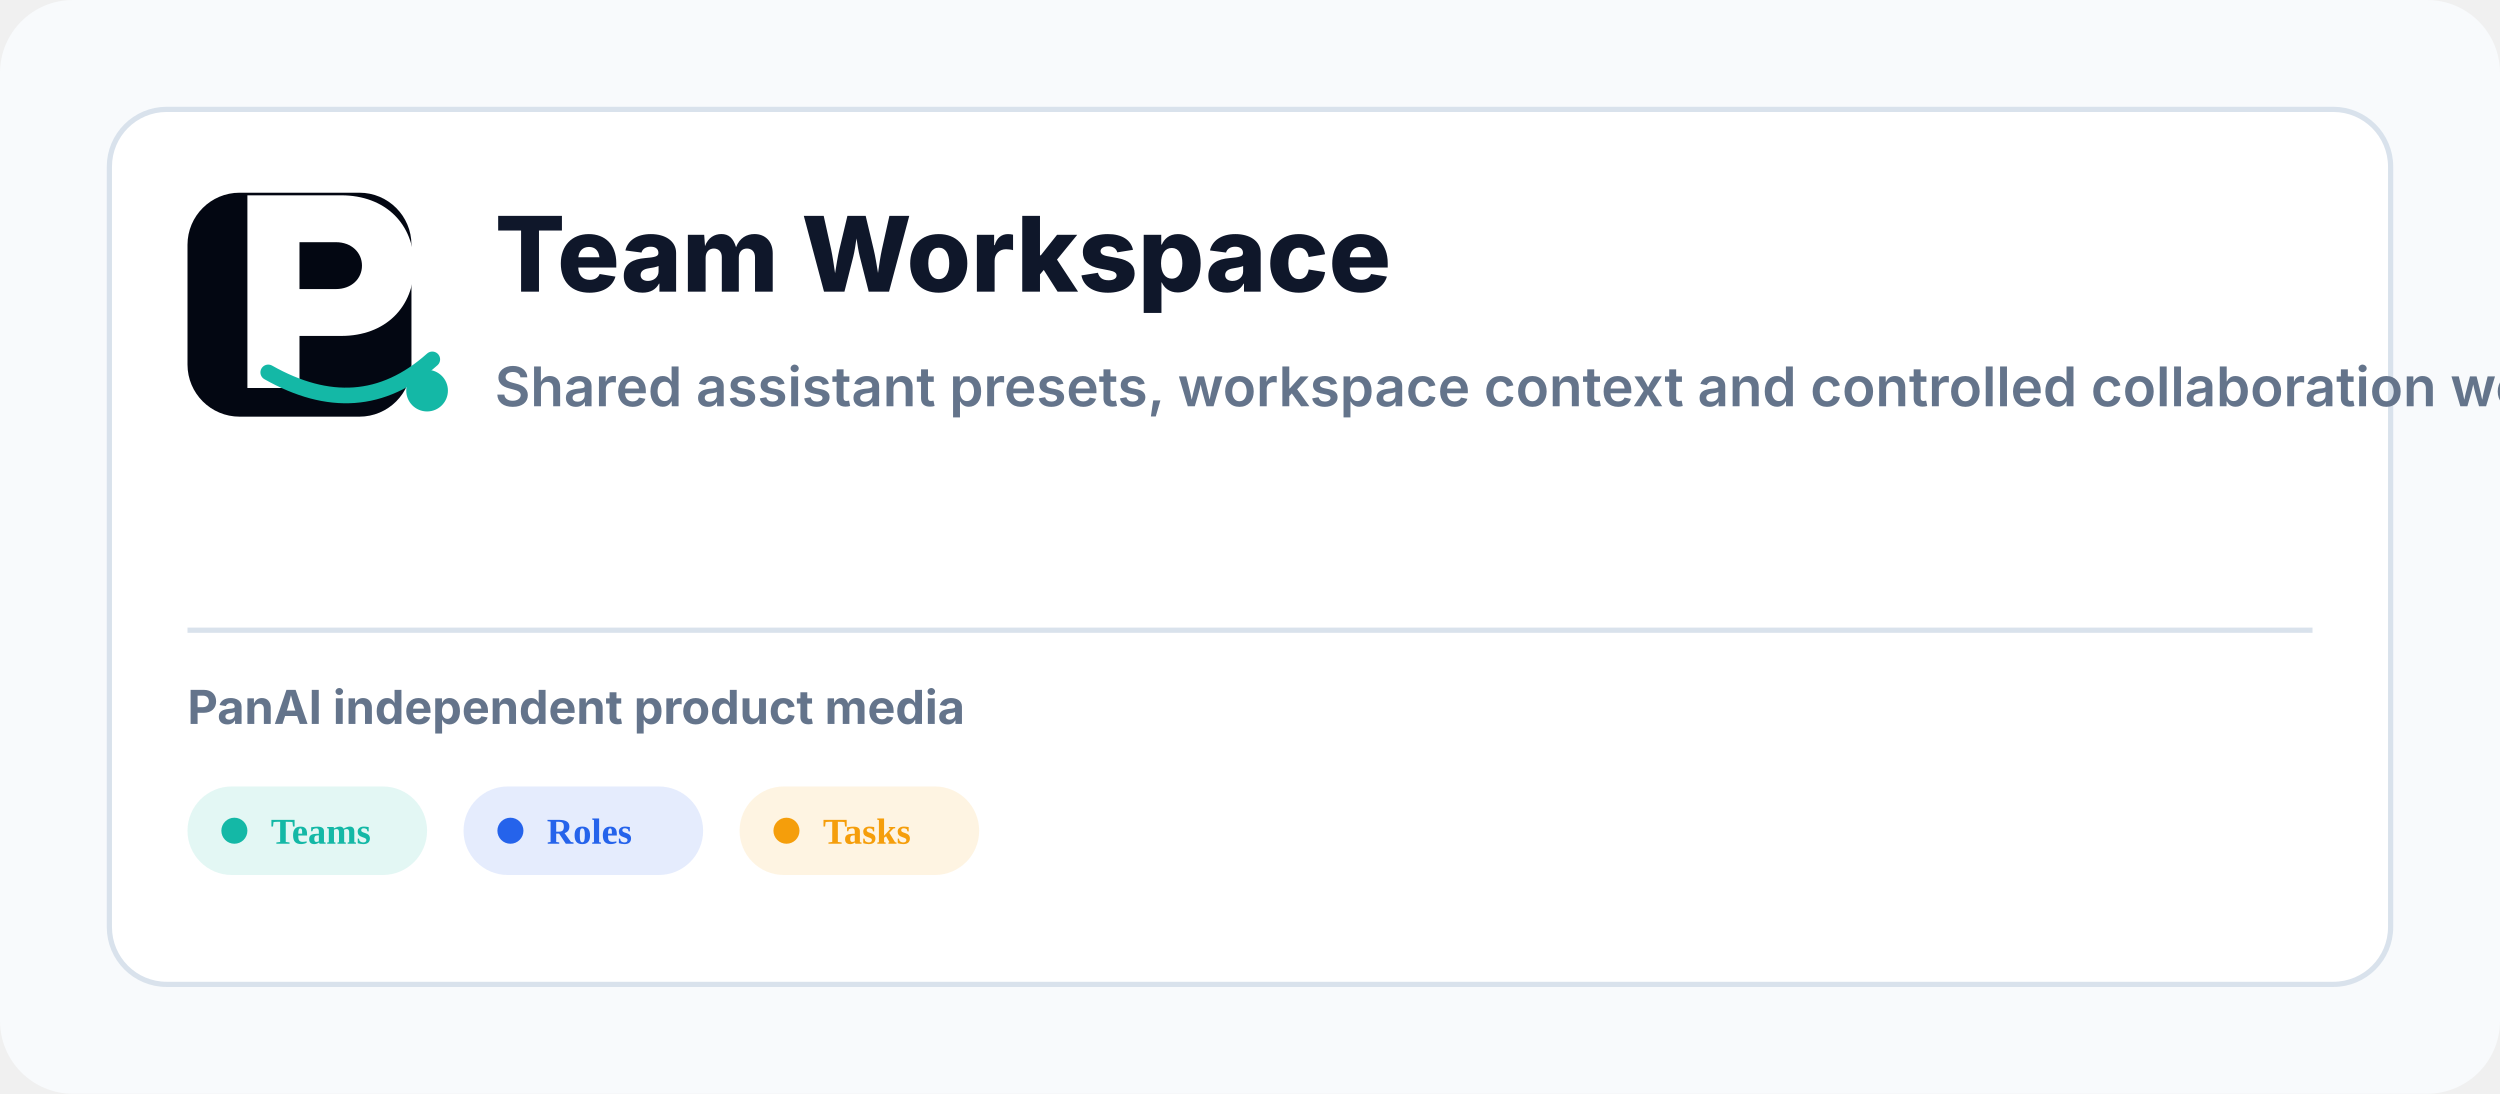
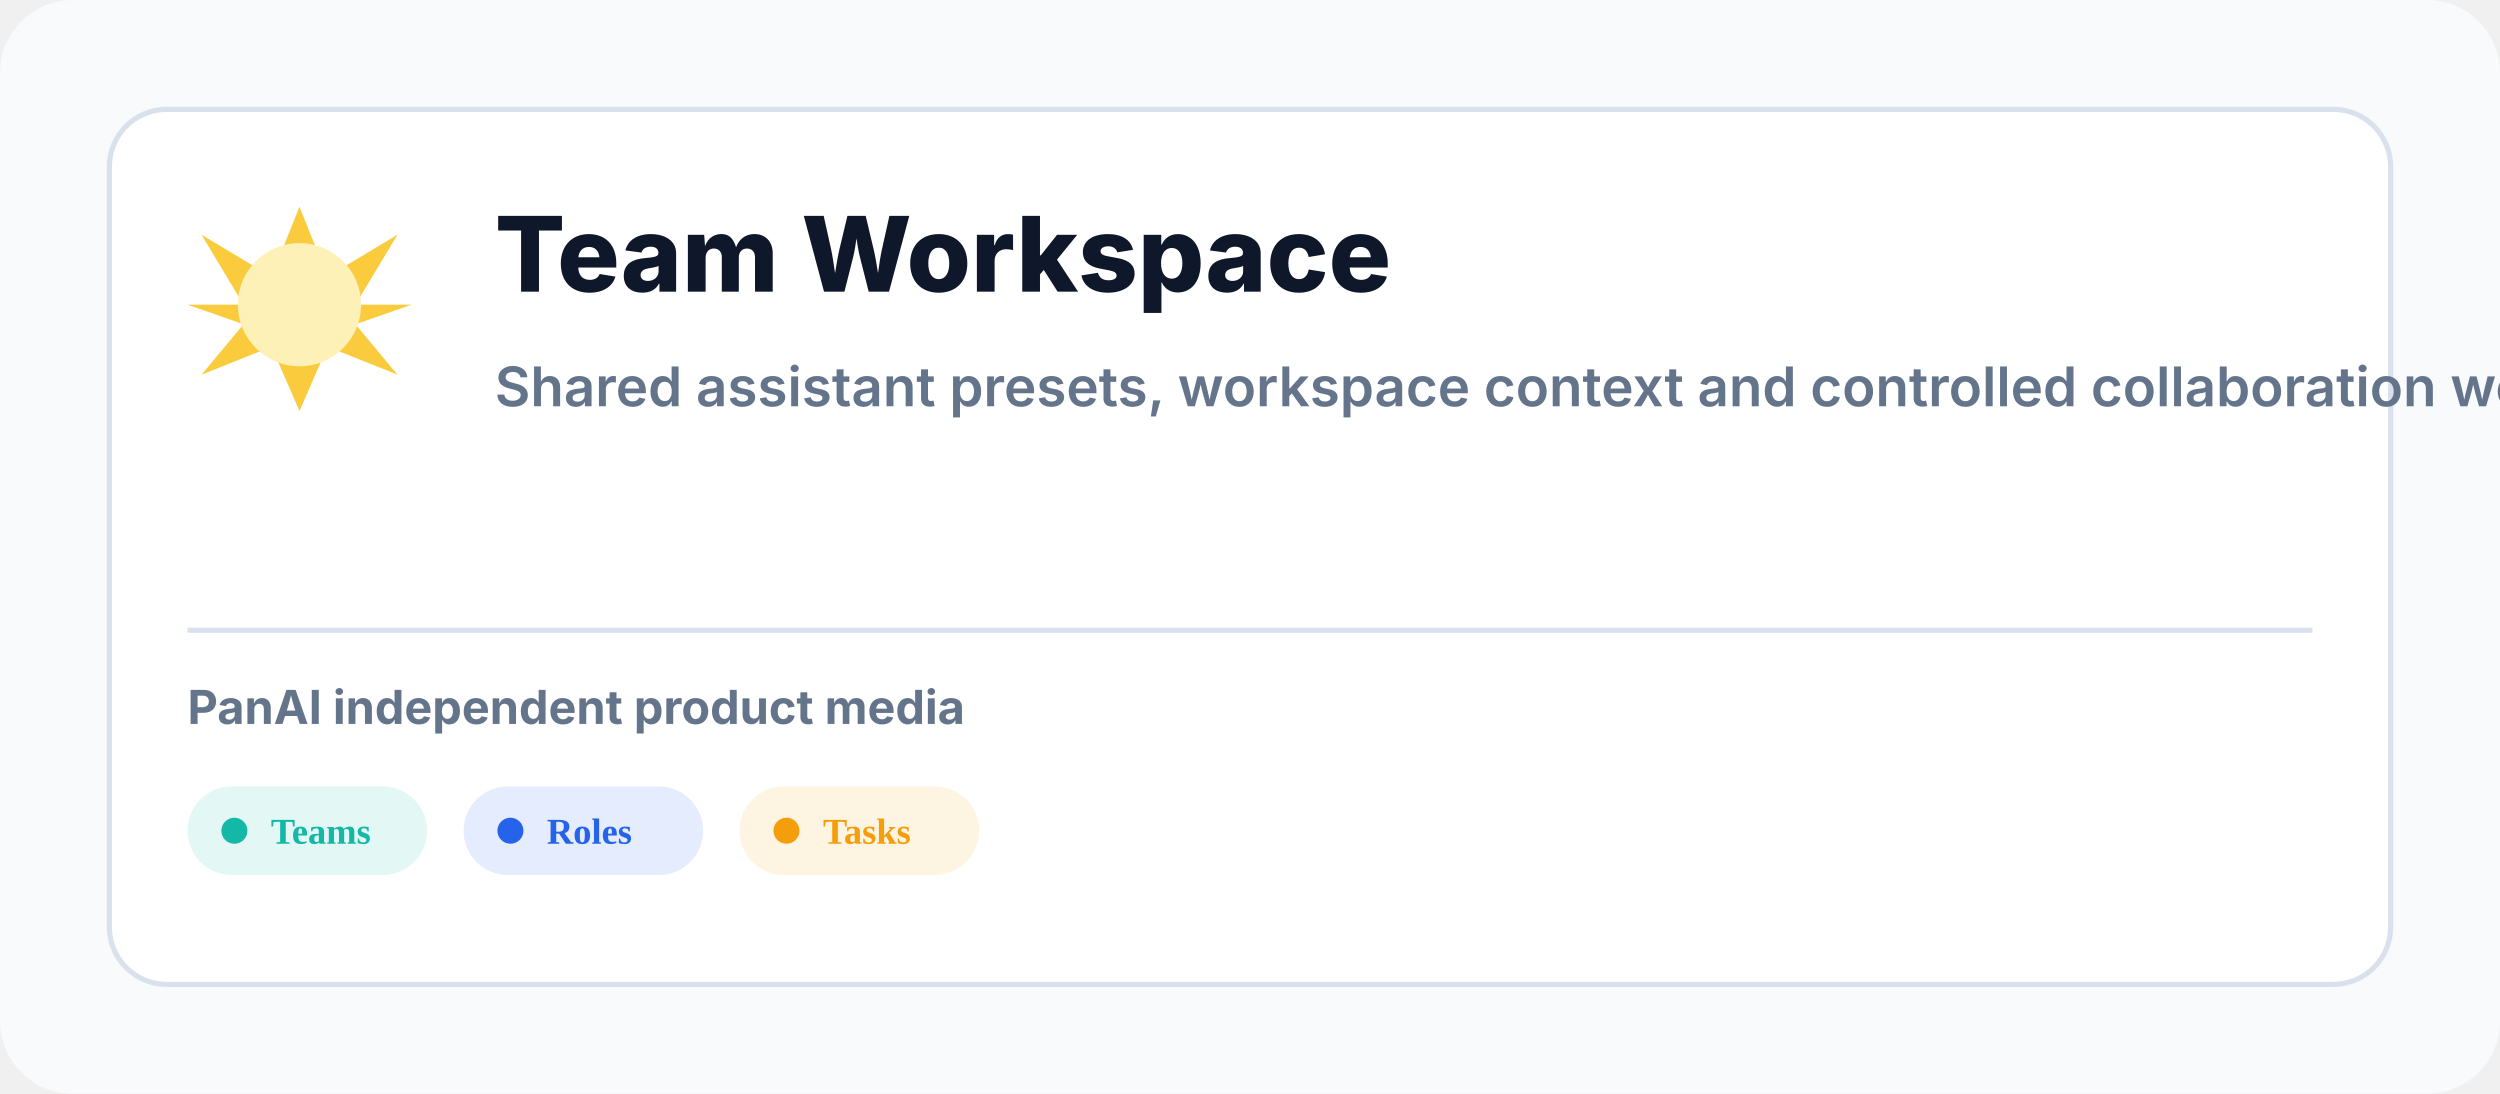
<svg xmlns="http://www.w3.org/2000/svg" width="960" height="420" viewBox="0 0 960 420" role="img" aria-label="Team Workspace">
  <rect width="960" height="420" rx="28" fill="#f8fafc" />
  <rect x="42" y="42" width="876" height="336" rx="22" fill="#ffffff" stroke="#d9e2ec" stroke-width="2" />
-   <rect x="72" y="74" width="86" height="86" rx="20" fill="#030712" />
-   <path d="M95 129h36c17 0 28-11 28-27s-11-27-28-27H95v74h20v-20Zm20-18V93h14c6 0 10 4 10 9s-4 9-10 9h-14Z" fill="#ffffff" />
-   <path d="M103 143c23 13 44 12 63-5" fill="none" stroke="#14b8a6" stroke-width="6" stroke-linecap="round" />
-   <circle cx="164" cy="150" r="8" fill="#14b8a6" />
+   <g transform="translate(72 74) scale(1.075)">
+     <path d="M40 5L50 30L75 15L60 40L80 40L60 47L75 65L50 55L40 78L30 55L5 65L20 47L0 40L20 40L5 15L30 30Z" fill="#FACC3D" />
+     <circle cx="40" cy="40" r="22" fill="#FEF1B7" />
+   </g>
  <text x="190" y="112" font-family="Inter, ui-sans-serif, system-ui, -apple-system, BlinkMacSystemFont, Segoe UI, sans-serif" font-size="40" font-weight="800" fill="#0f172a">Team Workspace</text>
  <text x="190" y="156" font-family="Inter, ui-sans-serif, system-ui, -apple-system, BlinkMacSystemFont, Segoe UI, sans-serif" font-size="21" font-weight="600" fill="#64748b">Shared assistant presets, workspace context and controlled collaboration workflows.</text>
  <line x1="72" y1="242" x2="888" y2="242" stroke="#d9e2ec" stroke-width="2" />
  <text x="72" y="278" font-family="Inter, ui-sans-serif, system-ui, -apple-system, BlinkMacSystemFont, Segoe UI, sans-serif" font-size="18" font-weight="700" fill="#64748b">PanAI independent product media</text>
  <rect x="72" y="302" width="92" height="34" rx="17" fill="#14b8a6" fill-opacity="0.12" />
  <circle cx="90" cy="319" r="5" fill="#14b8a6" />
  <text x="104" y="324" font-size="14" font-weight="700" fill="#14b8a6">Teams</text>
  <rect x="178" y="302" width="92" height="34" rx="17" fill="#2563eb" fill-opacity="0.12" />
  <circle cx="196" cy="319" r="5" fill="#2563eb" />
  <text x="210" y="324" font-size="14" font-weight="700" fill="#2563eb">Roles</text>
  <rect x="284" y="302" width="92" height="34" rx="17" fill="#f59e0b" fill-opacity="0.12" />
  <circle cx="302" cy="319" r="5" fill="#f59e0b" />
  <text x="316" y="324" font-size="14" font-weight="700" fill="#f59e0b">Tasks</text>
</svg>
